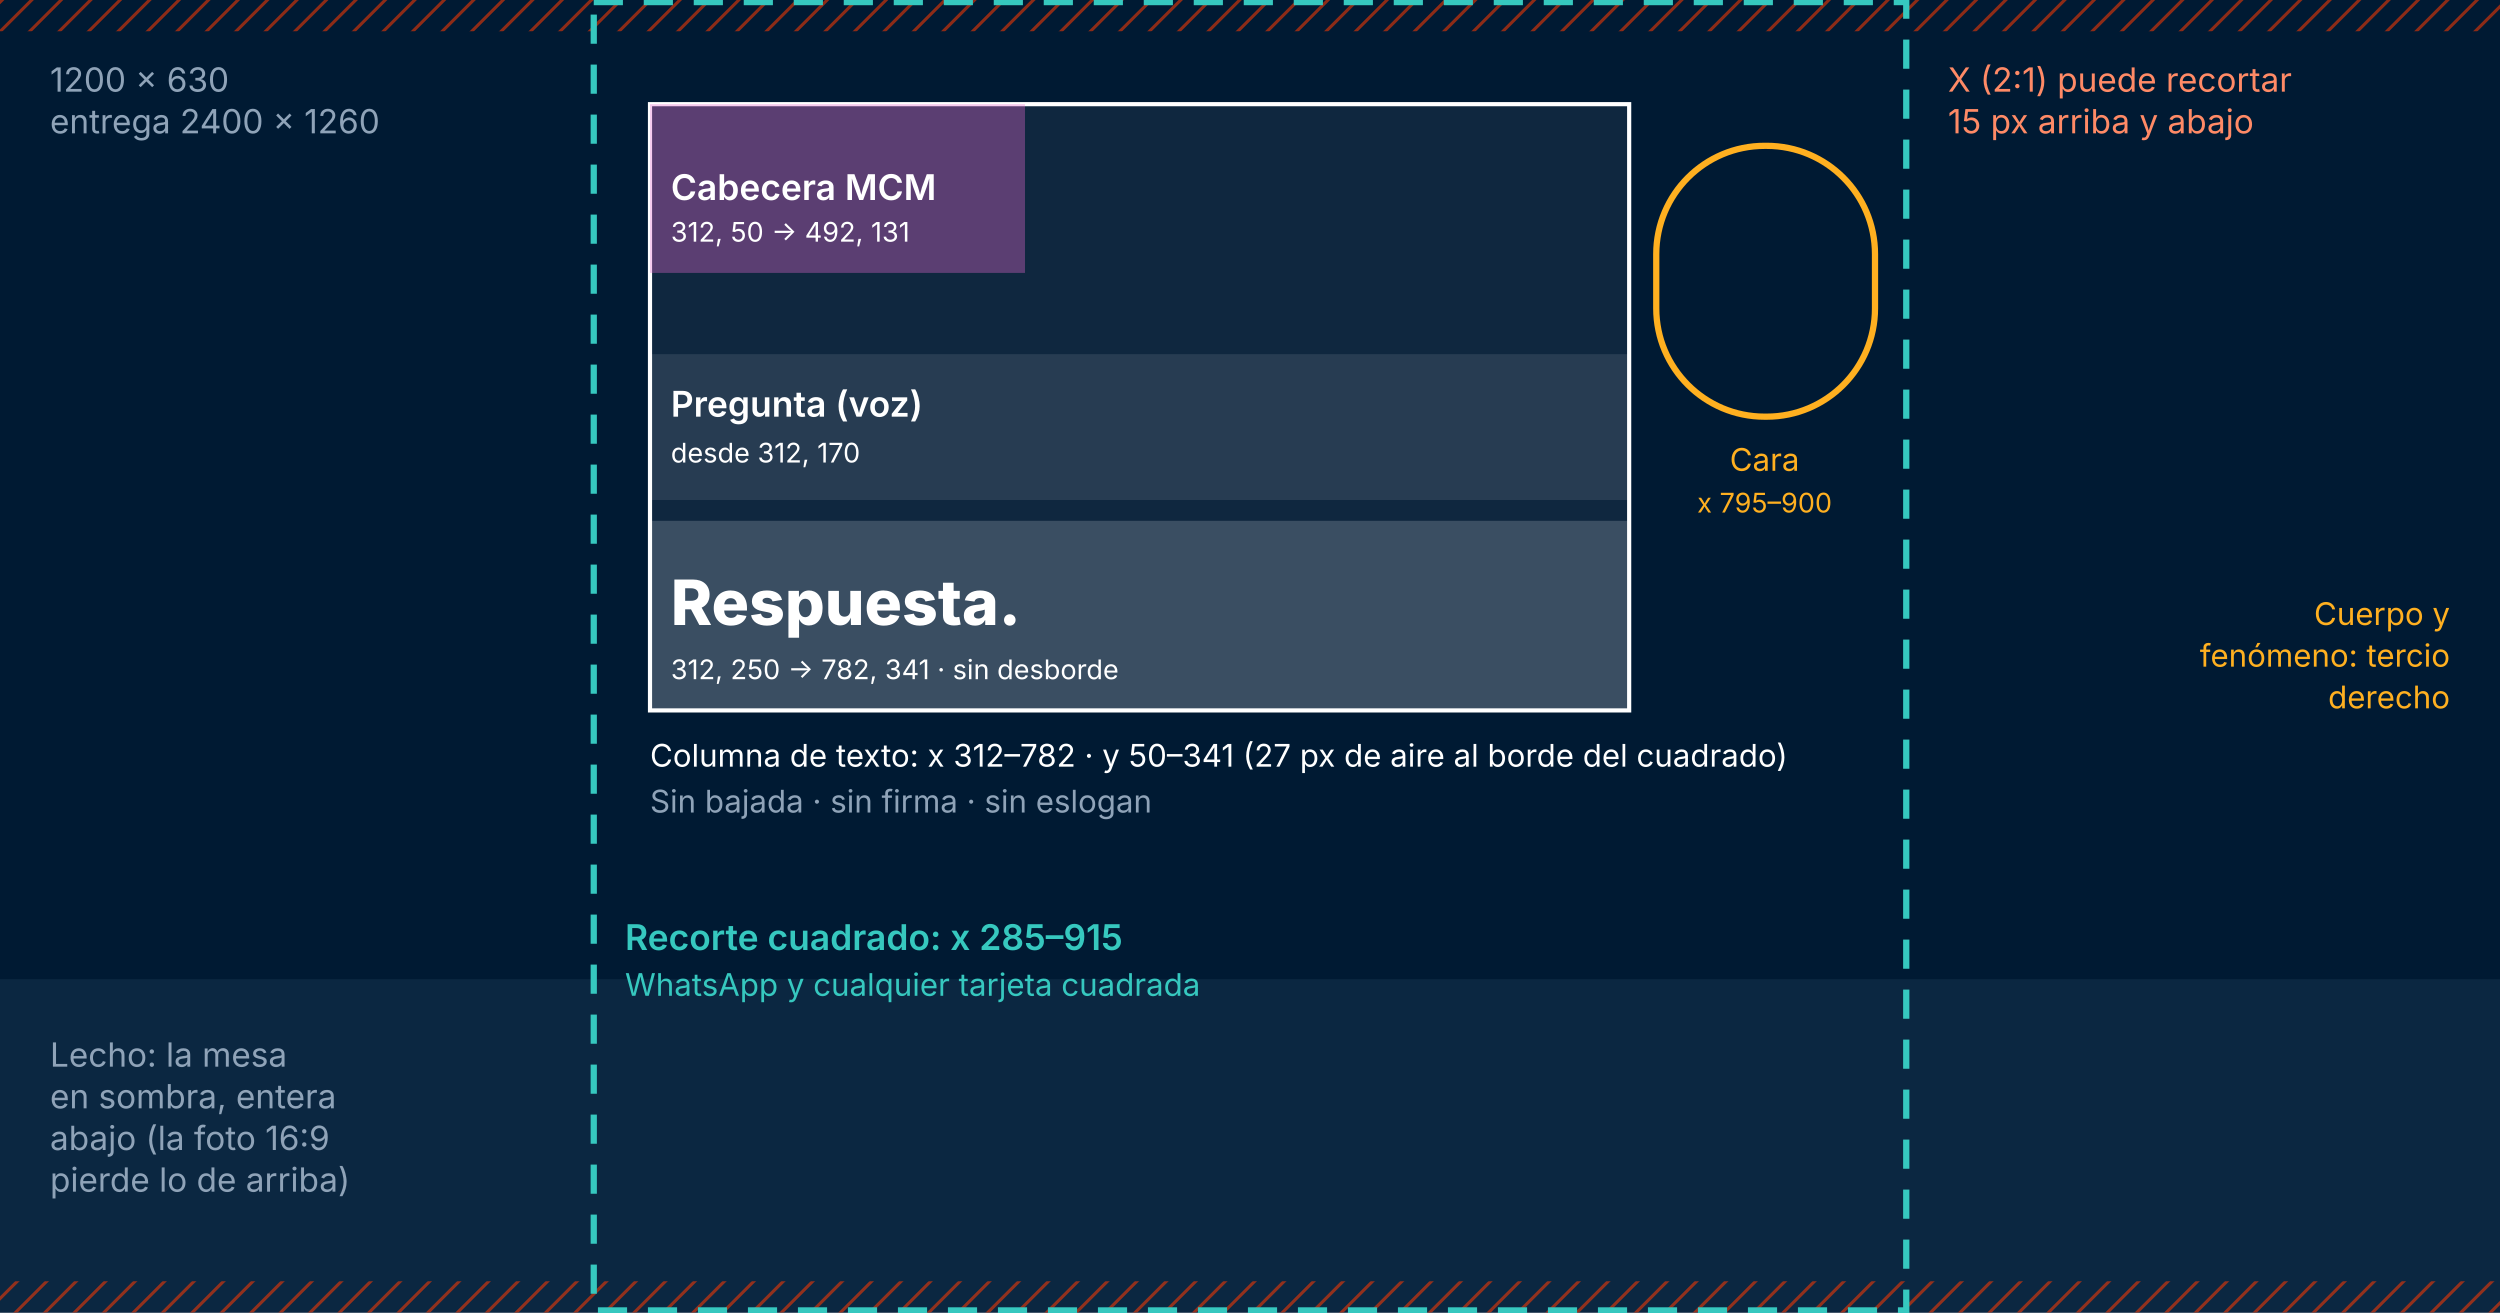
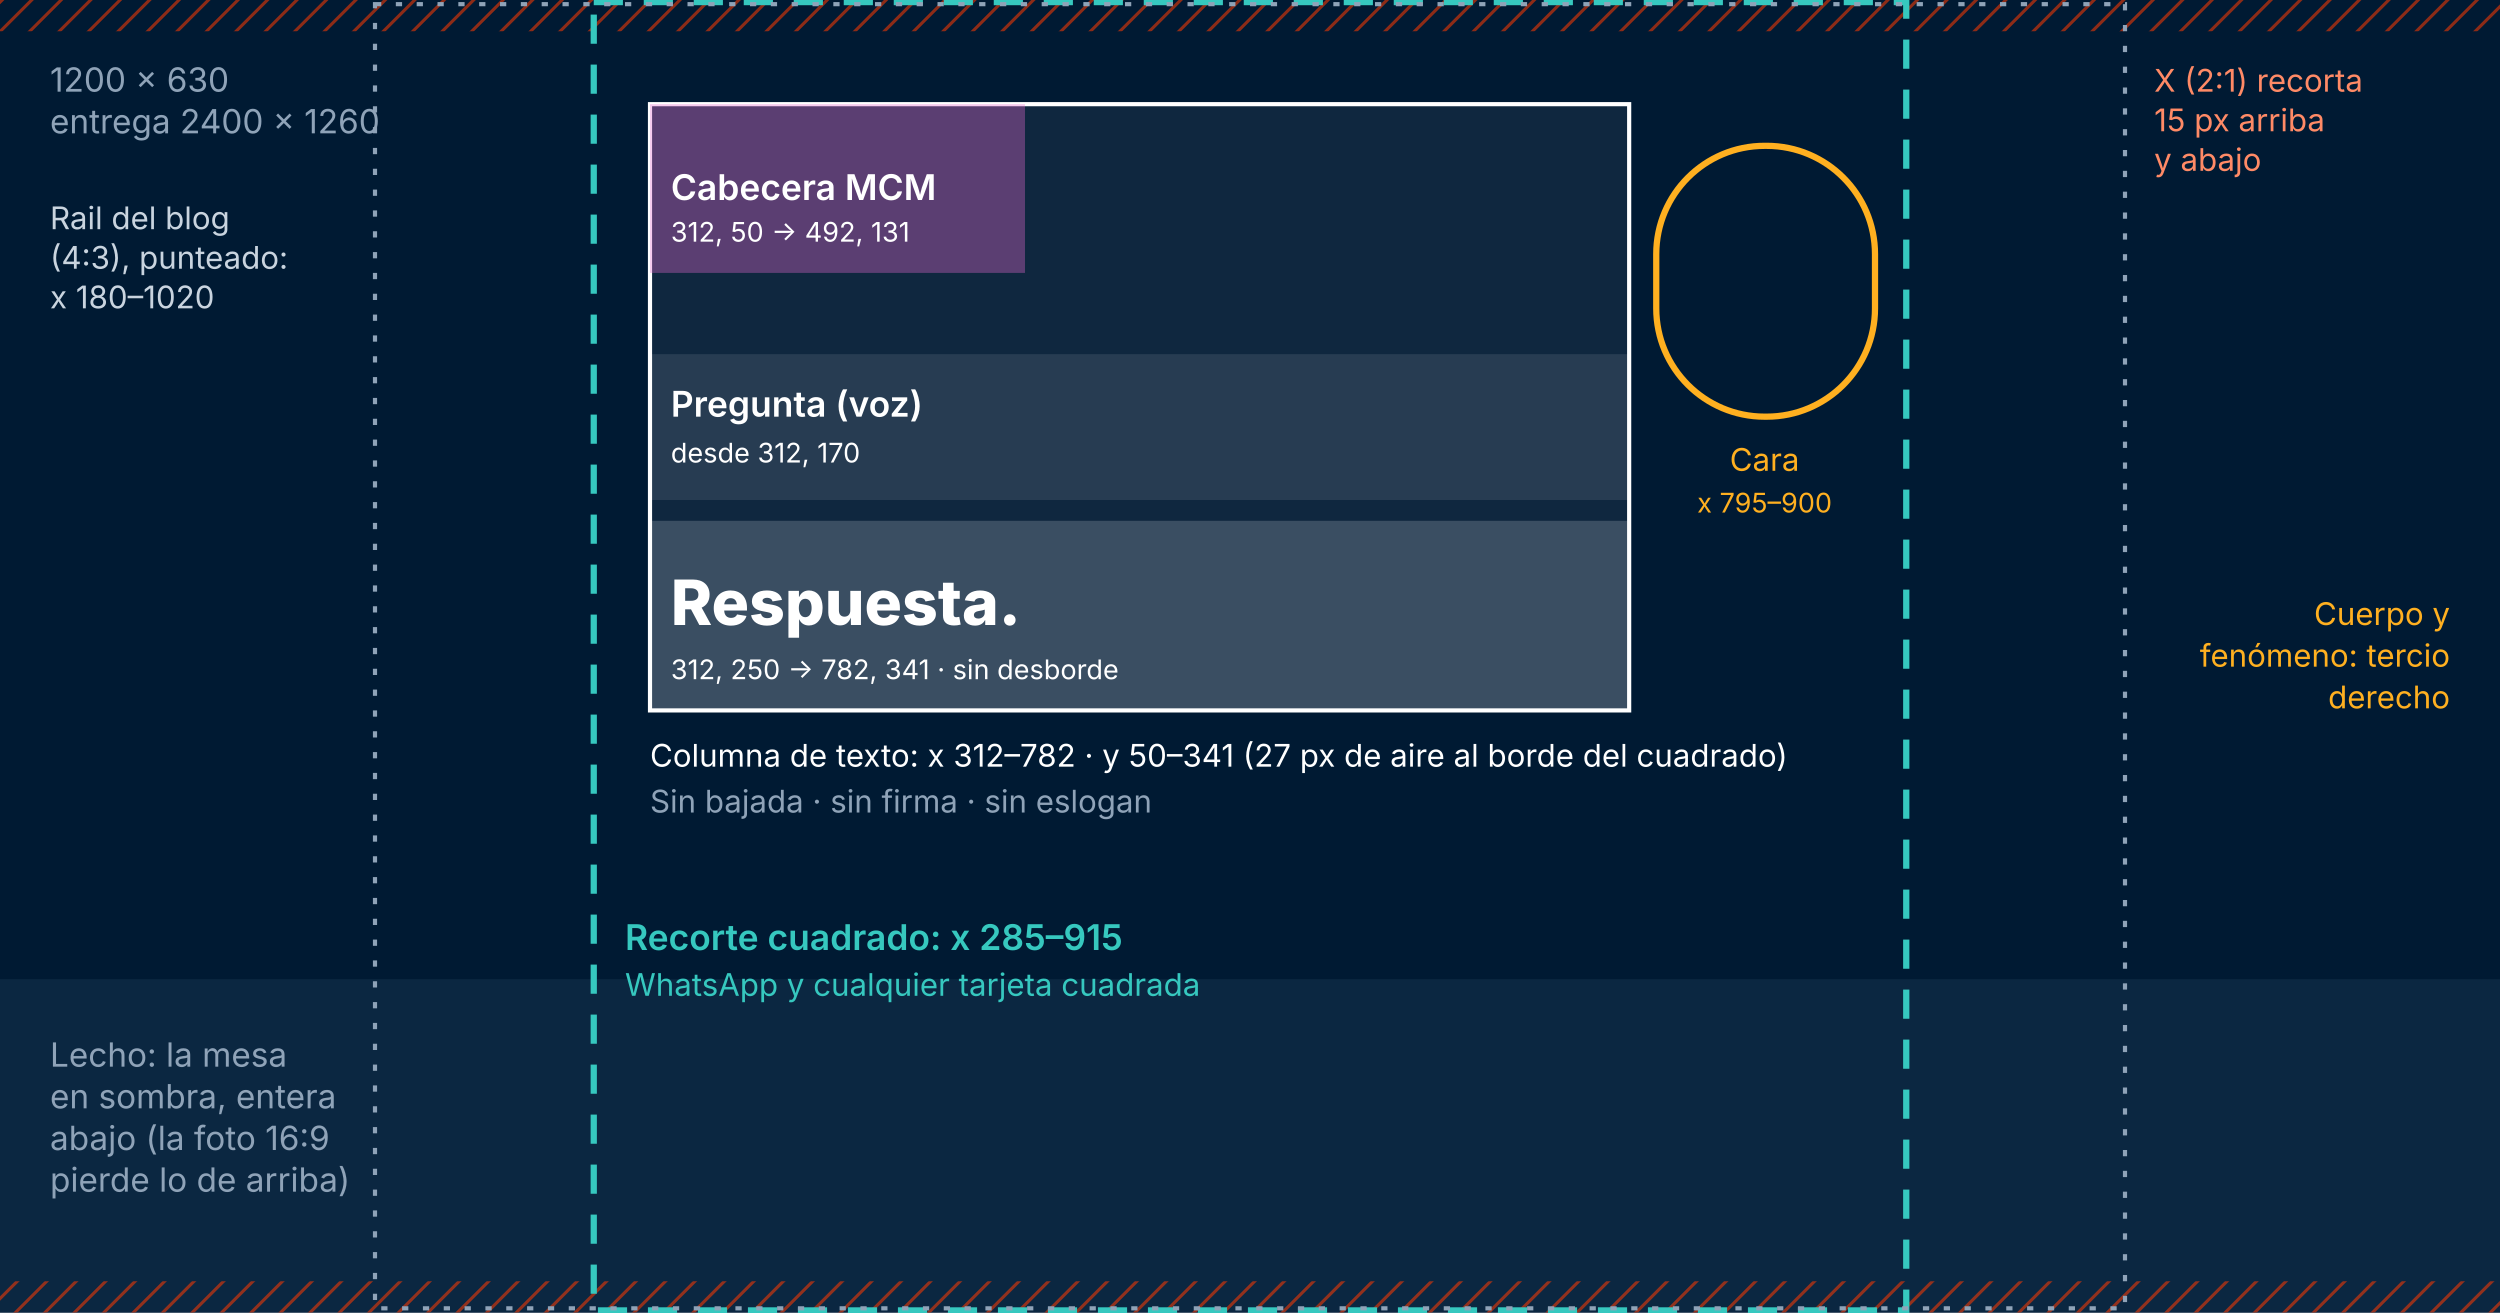
<svg xmlns="http://www.w3.org/2000/svg" viewBox="0 0 1200 630" width="1200" height="630" font-family="Inter, Helvetica, Arial, sans-serif" role="img" aria-labelledby="t d">
  <defs>
    <pattern id="hatch" width="10" height="10" patternUnits="userSpaceOnUse" patternTransform="rotate(45)">
      <line x1="0" y1="0" x2="0" y2="10" stroke="#f83902" stroke-width="3" opacity="0.55" />
    </pattern>
  </defs>
  <rect width="1200" height="630" fill="#001a33" />
  <rect x="0" y="470" width="1200" height="160" fill="#0b2741" />
  <text x="24" y="512" fill="#8fa3b8" font-size="16">Lecho: la mesa</text>
  <text x="24" y="532" fill="#8fa3b8" font-size="16">en sombra, entera</text>
  <text x="24" y="552" fill="#8fa3b8" font-size="16">abajo (la foto 16:9</text>
  <text x="24" y="572" fill="#8fa3b8" font-size="16">pierde lo de arriba)</text>
  <rect x="0" y="0" width="1200" height="15" fill="url(#hatch)" />
  <rect x="0" y="615" width="1200" height="15" fill="url(#hatch)" />
-   <text x="935" y="44" fill="#ff8a66" font-size="16">X (2:1) puede recortar</text>
-   <text x="935" y="64" fill="#ff8a66" font-size="16">15 px arriba y abajo</text>
+   <text x="1034" y="44" fill="#ff8a66" font-size="15">X (2:1) recorta</text>
+   <text x="1034" y="63" fill="#ff8a66" font-size="15">15 px arriba</text>
+   <text x="1034" y="82" fill="#ff8a66" font-size="15">y abajo</text>
  <rect x="285" y="1" width="630" height="628" fill="none" stroke="#36c8bf" stroke-width="3" stroke-dasharray="14 10" />
  <text x="300" y="456" fill="#36c8bf" font-size="17" font-weight="600">Recorte cuadrado: x 285–915</text>
  <text x="300" y="478" fill="#36c8bf" font-size="15">WhatsApp y cualquier tarjeta cuadrada</text>
+   <rect x="180" y="2" width="840" height="626" fill="none" stroke="#8fa3b8" stroke-width="2" stroke-dasharray="3 7" />
+   <text x="24" y="110" fill="#c9d4df" font-size="15">Rail del blog</text>
+   <text x="24" y="129" fill="#c9d4df" font-size="15">(4:3), punteado:</text>
+   <text x="24" y="148" fill="#c9d4df" font-size="15">x 180–1020</text>
  <rect x="312" y="50" width="470" height="291" fill="#ffffff" fill-opacity="0.06" stroke="#ffffff" stroke-width="2" />
  <rect x="312" y="50" width="180" height="81" fill="#e86bd0" fill-opacity="0.35" />
  <text x="322" y="96" fill="#ffffff" font-size="17" font-weight="600">Cabecera MCM</text>
  <text x="322" y="116" fill="#ffffff" font-size="13">312, 50 → 492, 131</text>
  <rect x="312" y="170" width="470" height="70" fill="#ffffff" fill-opacity="0.10" />
  <text x="322" y="200" fill="#ffffff" font-size="17" font-weight="600">Pregunta (voz)</text>
  <text x="322" y="222" fill="#ffffff" font-size="13">desde 312, 170</text>
  <rect x="312" y="250" width="470" height="91" fill="#ffffff" fill-opacity="0.18" />
  <text x="322" y="300" fill="#ffffff" font-size="30" font-weight="800">Respuesta.</text>
  <text x="322" y="326" fill="#ffffff" font-size="13">312, 250 → 782, 341 · sin desborde</text>
  <text x="312" y="368" fill="#ffffff" font-size="15">Columna de texto: x 312–782 · y 50–341 (27 px de aire al borde del cuadrado)</text>
  <text x="312" y="390" fill="#8fa3b8" font-size="15">Sin bajada · sin firma · sin eslogan</text>
  <rect x="795" y="70" width="105" height="130" rx="52" fill="none" stroke="#ffb020" stroke-width="3" />
  <text x="847" y="226" fill="#ffb020" font-size="15" text-anchor="middle">Cara</text>
  <text x="847" y="246" fill="#ffb020" font-size="13" text-anchor="middle">x 795–900</text>
  <text x="1176" y="300" fill="#ffb020" font-size="15" text-anchor="end">Cuerpo y</text>
  <text x="1176" y="320" fill="#ffb020" font-size="15" text-anchor="end">fenómeno: tercio</text>
  <text x="1176" y="340" fill="#ffb020" font-size="15" text-anchor="end">derecho</text>
  <text x="24" y="44" fill="#8fa3b8" font-size="16">1200 × 630</text>
  <text x="24" y="64" fill="#8fa3b8" font-size="16">entrega 2400 × 1260</text>
</svg>
